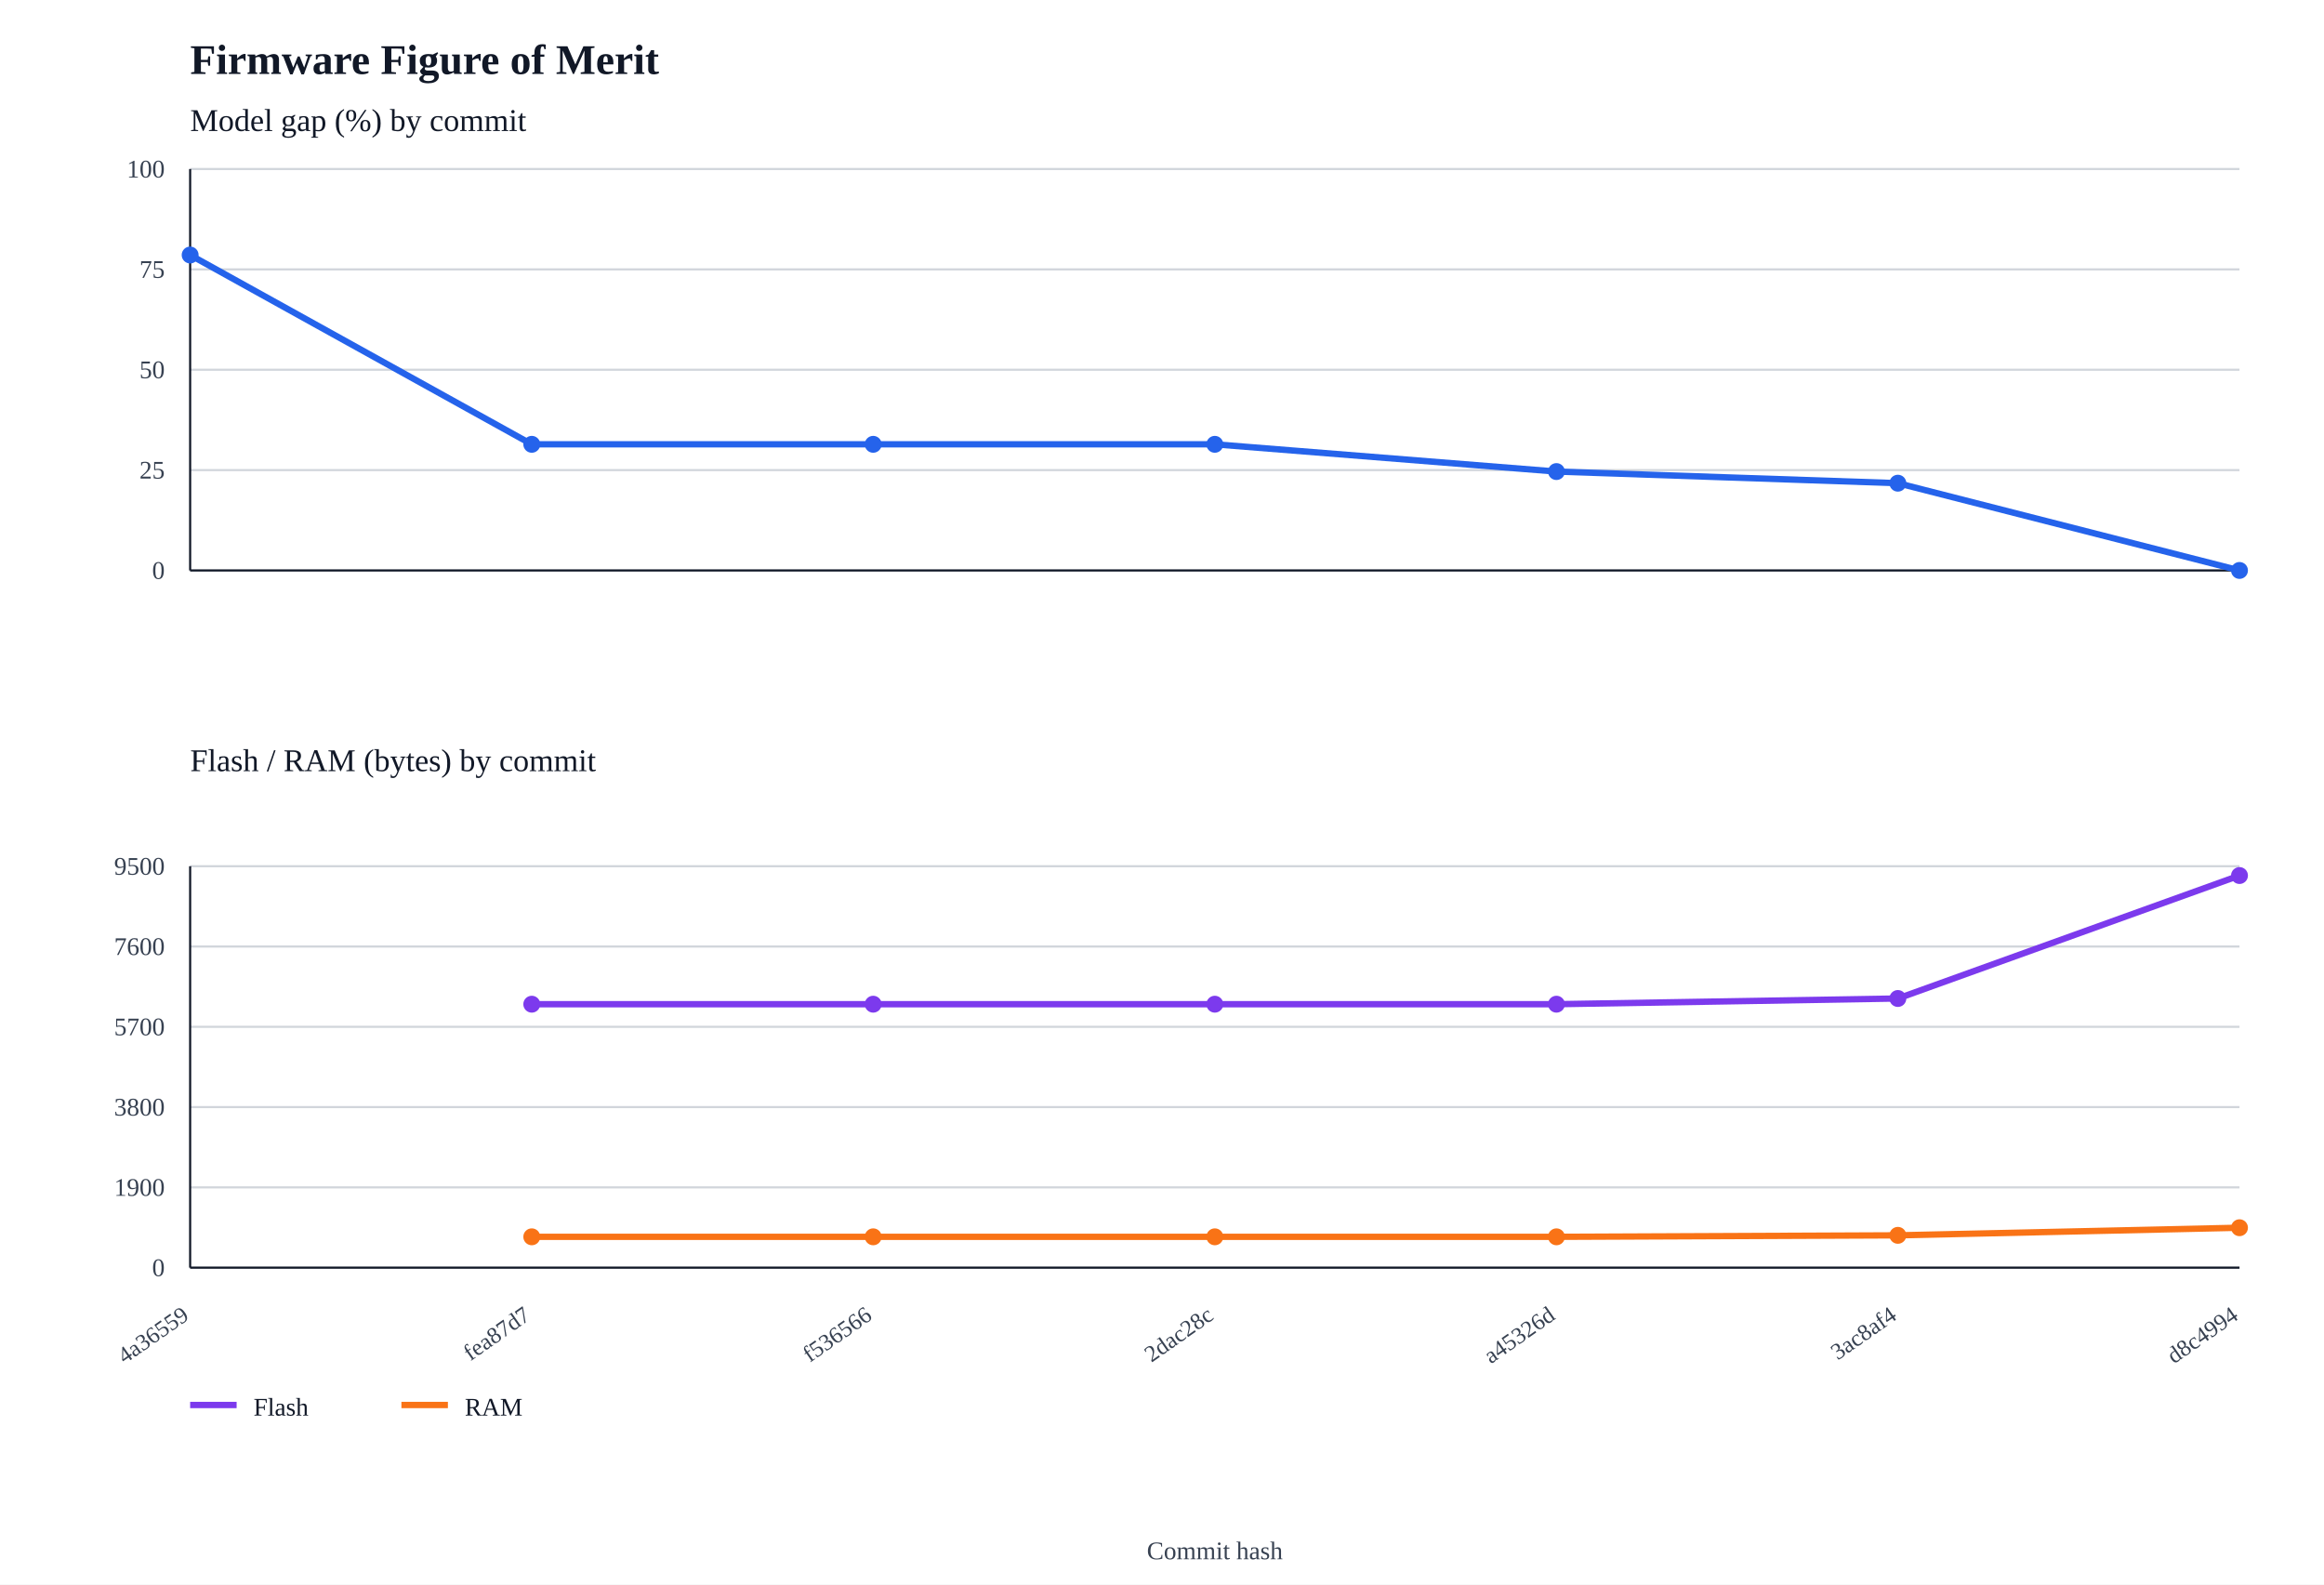
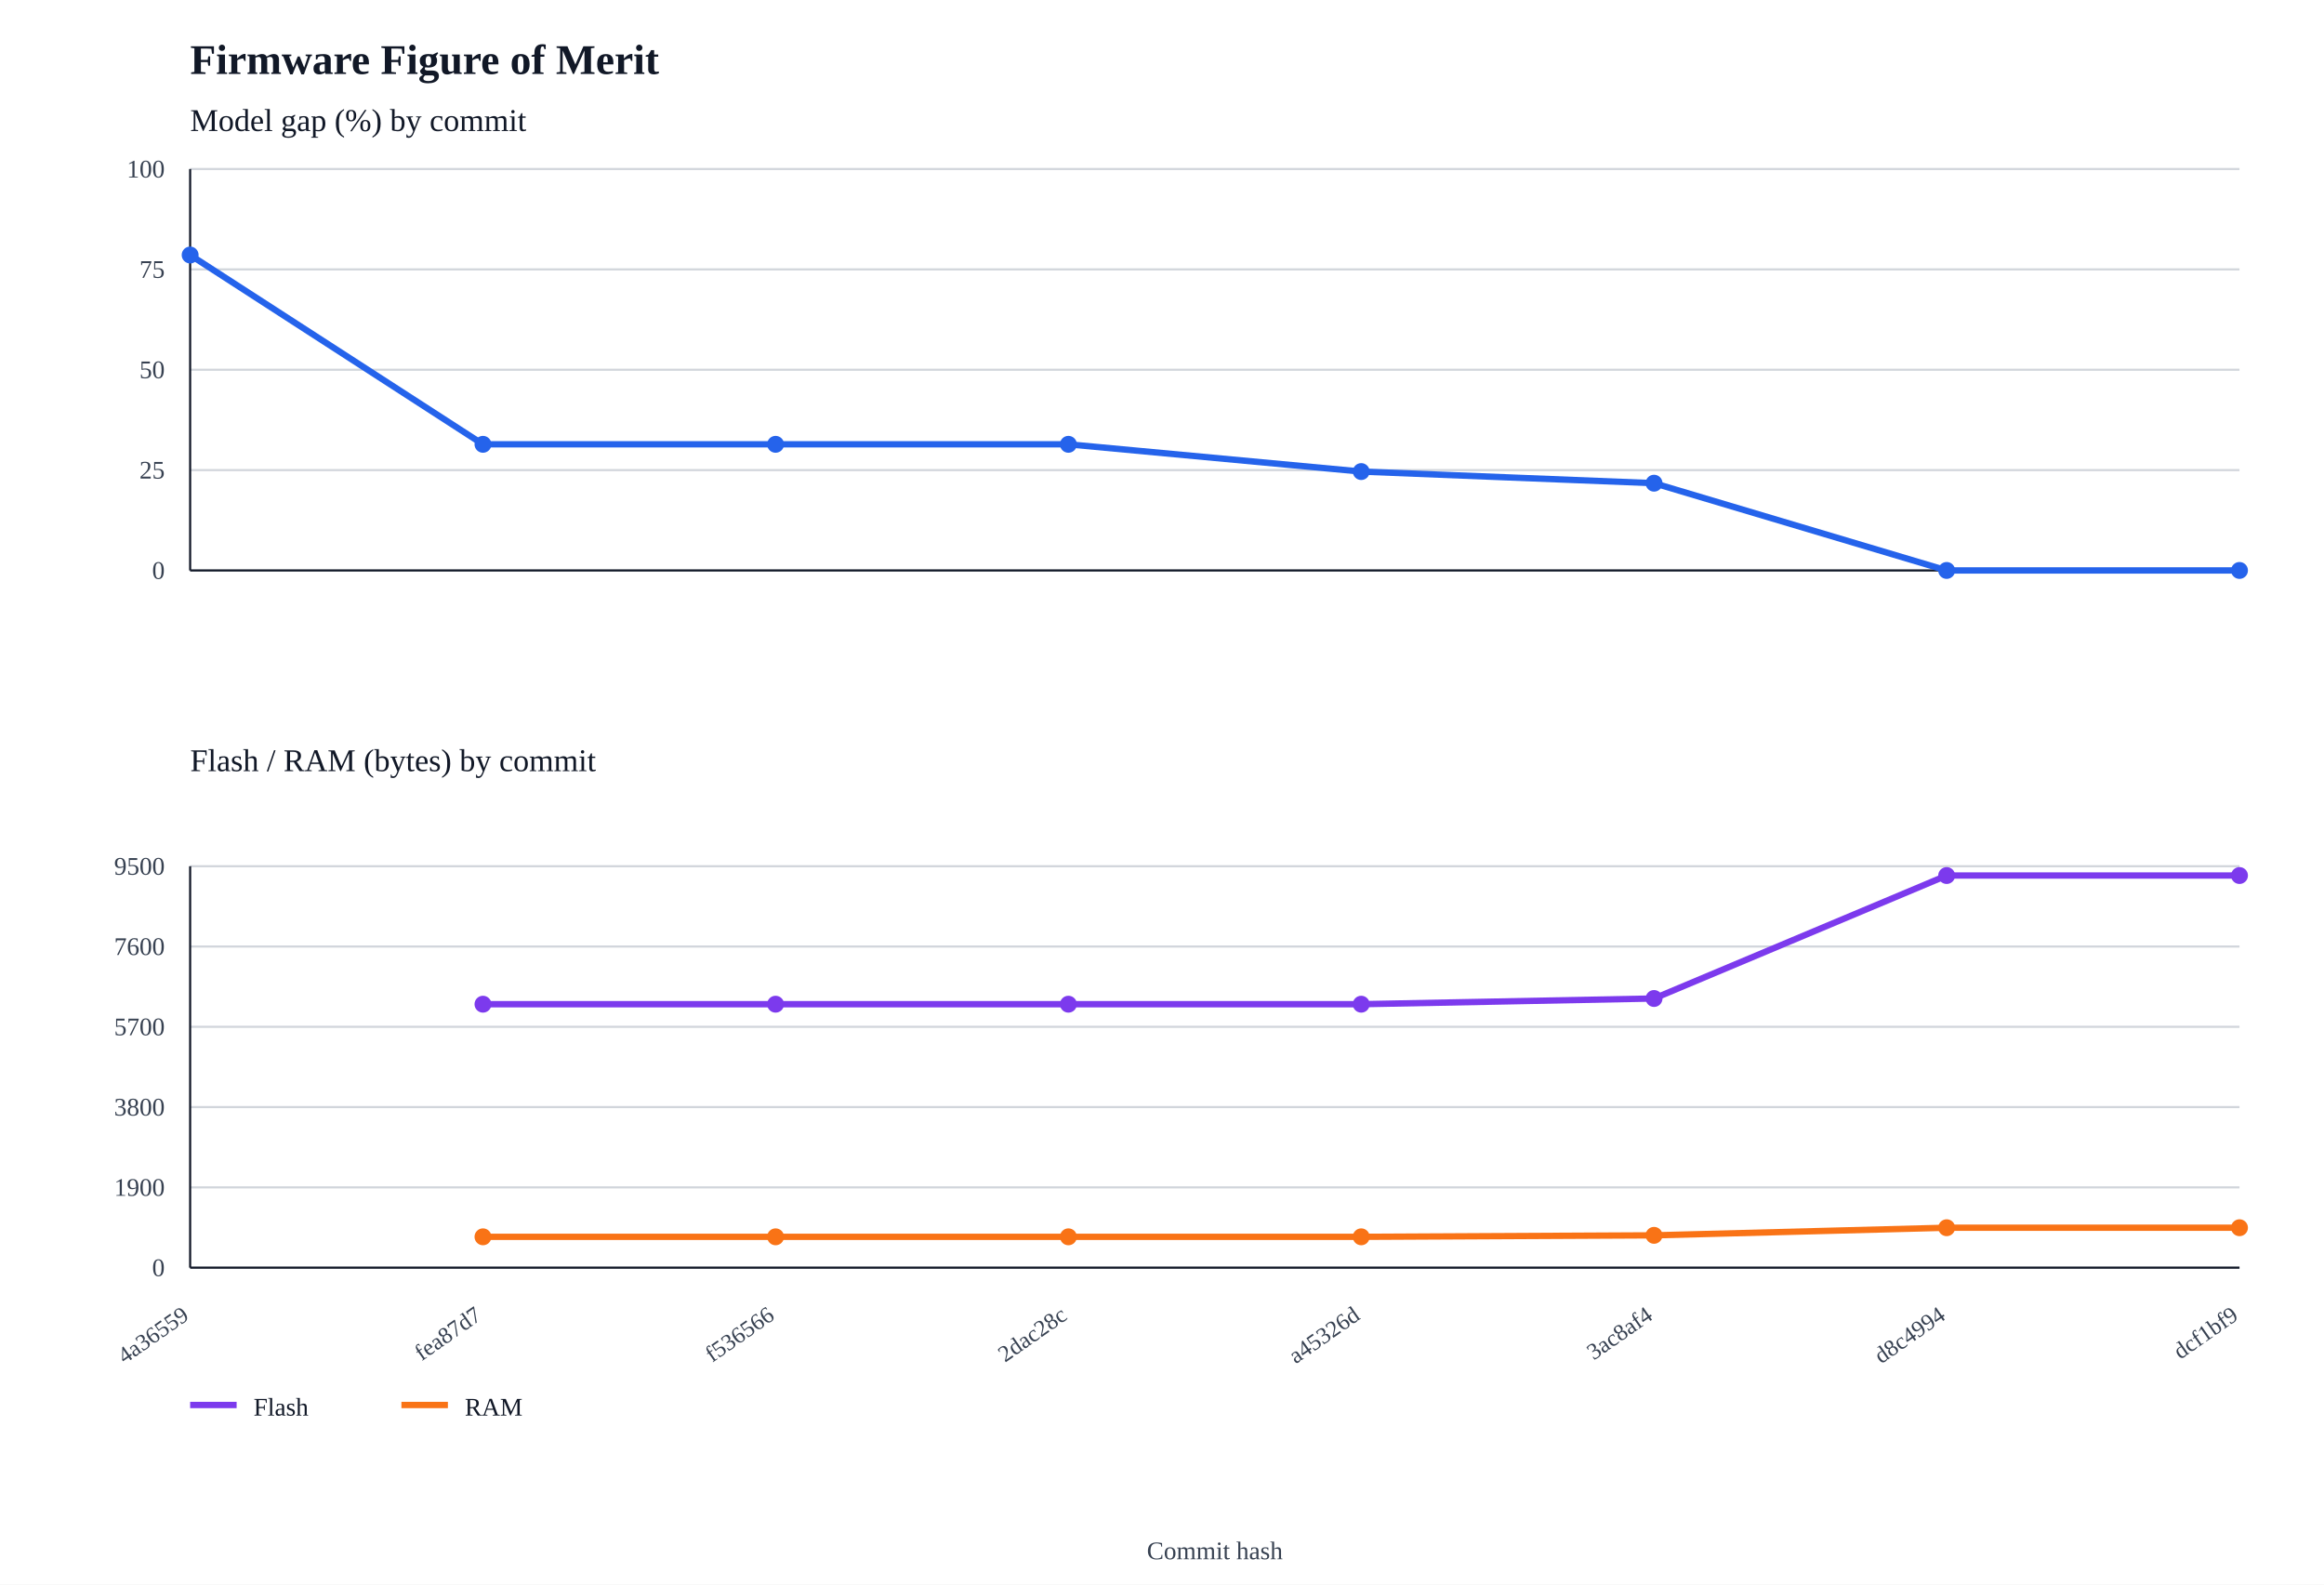
<svg xmlns="http://www.w3.org/2000/svg" width="1100" height="750" viewBox="0 0 1100 750">
  <rect width="100%" height="100%" fill="#ffffff" />
  <text x="90" y="35" font-size="20" font-weight="bold" fill="#111827">Firmware Figure of Merit</text>
  <text x="90" y="62" font-size="15" fill="#111827">Model gap (%) by commit</text>
  <line x1="90" y1="270" x2="1060" y2="270" stroke="#d1d5db" />
  <text x="78" y="274" text-anchor="end" font-size="12" fill="#374151">0</text>
  <line x1="90" y1="222.5" x2="1060" y2="222.5" stroke="#d1d5db" />
  <text x="78" y="226.5" text-anchor="end" font-size="12" fill="#374151">25</text>
  <line x1="90" y1="175" x2="1060" y2="175" stroke="#d1d5db" />
  <text x="78" y="179" text-anchor="end" font-size="12" fill="#374151">50</text>
  <line x1="90" y1="127.5" x2="1060" y2="127.5" stroke="#d1d5db" />
  <text x="78" y="131.5" text-anchor="end" font-size="12" fill="#374151">75</text>
  <line x1="90" y1="80" x2="1060" y2="80" stroke="#d1d5db" />
  <text x="78" y="84" text-anchor="end" font-size="12" fill="#374151">100</text>
  <line x1="90" y1="80" x2="90" y2="270" stroke="#111827" />
  <line x1="90" y1="270" x2="1060" y2="270" stroke="#111827" />
-   <polyline fill="none" stroke="#2563eb" stroke-width="3" points="90.0,120.7 251.7,210.3 413.3,210.3 575.0,210.3 736.7,223.2 898.3,228.7 1060.0,270.0" />
+   <polyline fill="none" stroke="#2563eb" stroke-width="3" points="90.0,120.7 228.6,210.3 367.1,210.3 505.7,210.3 644.3,223.2 782.9,228.7 921.4,270.0 1060.0,270.0" />
  <circle cx="90.0" cy="120.7" r="4" fill="#2563eb" />
-   <circle cx="251.7" cy="210.3" r="4" fill="#2563eb" />
-   <circle cx="413.3" cy="210.3" r="4" fill="#2563eb" />
-   <circle cx="575.0" cy="210.3" r="4" fill="#2563eb" />
-   <circle cx="736.7" cy="223.2" r="4" fill="#2563eb" />
-   <circle cx="898.3" cy="228.7" r="4" fill="#2563eb" />
+   <circle cx="228.6" cy="210.3" r="4" fill="#2563eb" />
+   <circle cx="367.1" cy="210.3" r="4" fill="#2563eb" />
+   <circle cx="505.7" cy="210.3" r="4" fill="#2563eb" />
+   <circle cx="644.3" cy="223.2" r="4" fill="#2563eb" />
+   <circle cx="782.9" cy="228.7" r="4" fill="#2563eb" />
+   <circle cx="921.4" cy="270.0" r="4" fill="#2563eb" />
  <circle cx="1060.0" cy="270.0" r="4" fill="#2563eb" />
  <text x="90" y="365" font-size="15" fill="#111827">Flash / RAM (bytes) by commit</text>
  <line x1="90" y1="600" x2="1060" y2="600" stroke="#d1d5db" />
  <text x="78" y="604" text-anchor="end" font-size="12" fill="#374151">0</text>
  <line x1="90" y1="562" x2="1060" y2="562" stroke="#d1d5db" />
  <text x="78" y="566" text-anchor="end" font-size="12" fill="#374151">1900</text>
  <line x1="90" y1="524" x2="1060" y2="524" stroke="#d1d5db" />
  <text x="78" y="528" text-anchor="end" font-size="12" fill="#374151">3800</text>
  <line x1="90" y1="486" x2="1060" y2="486" stroke="#d1d5db" />
  <text x="78" y="490" text-anchor="end" font-size="12" fill="#374151">5700</text>
  <line x1="90" y1="448" x2="1060" y2="448" stroke="#d1d5db" />
  <text x="78" y="452" text-anchor="end" font-size="12" fill="#374151">7600</text>
  <line x1="90" y1="410" x2="1060" y2="410" stroke="#d1d5db" />
  <text x="78" y="414" text-anchor="end" font-size="12" fill="#374151">9500</text>
  <line x1="90" y1="410" x2="90" y2="600" stroke="#111827" />
  <line x1="90" y1="600" x2="1060" y2="600" stroke="#111827" />
-   <polyline fill="none" stroke="#7c3aed" stroke-width="3" points="251.7,475.3 413.3,475.3 575.0,475.3 736.7,475.3 898.3,472.6 1060.0,414.4" />
-   <polyline fill="none" stroke="#f97316" stroke-width="3" points="251.7,585.4 413.3,585.4 575.0,585.4 736.7,585.4 898.3,584.7 1060.0,581.1" />
-   <circle cx="251.7" cy="475.3" r="4" fill="#7c3aed" />
-   <circle cx="413.3" cy="475.3" r="4" fill="#7c3aed" />
-   <circle cx="575.0" cy="475.3" r="4" fill="#7c3aed" />
-   <circle cx="736.7" cy="475.3" r="4" fill="#7c3aed" />
-   <circle cx="898.3" cy="472.6" r="4" fill="#7c3aed" />
+   <polyline fill="none" stroke="#7c3aed" stroke-width="3" points="228.6,475.3 367.1,475.3 505.7,475.3 644.3,475.3 782.9,472.6 921.4,414.4 1060.0,414.4" />
+   <polyline fill="none" stroke="#f97316" stroke-width="3" points="228.6,585.4 367.1,585.4 505.7,585.4 644.3,585.4 782.9,584.7 921.4,581.1 1060.0,581.1" />
+   <circle cx="228.6" cy="475.3" r="4" fill="#7c3aed" />
+   <circle cx="367.1" cy="475.3" r="4" fill="#7c3aed" />
+   <circle cx="505.7" cy="475.3" r="4" fill="#7c3aed" />
+   <circle cx="644.3" cy="475.3" r="4" fill="#7c3aed" />
+   <circle cx="782.9" cy="472.6" r="4" fill="#7c3aed" />
+   <circle cx="921.4" cy="414.4" r="4" fill="#7c3aed" />
  <circle cx="1060.0" cy="414.4" r="4" fill="#7c3aed" />
-   <circle cx="251.7" cy="585.4" r="4" fill="#f97316" />
-   <circle cx="413.3" cy="585.4" r="4" fill="#f97316" />
-   <circle cx="575.0" cy="585.4" r="4" fill="#f97316" />
-   <circle cx="736.7" cy="585.4" r="4" fill="#f97316" />
-   <circle cx="898.3" cy="584.7" r="4" fill="#f97316" />
+   <circle cx="228.6" cy="585.4" r="4" fill="#f97316" />
+   <circle cx="367.1" cy="585.4" r="4" fill="#f97316" />
+   <circle cx="505.7" cy="585.4" r="4" fill="#f97316" />
+   <circle cx="644.3" cy="585.4" r="4" fill="#f97316" />
+   <circle cx="782.9" cy="584.7" r="4" fill="#f97316" />
+   <circle cx="921.4" cy="581.1" r="4" fill="#f97316" />
  <circle cx="1060.0" cy="581.1" r="4" fill="#f97316" />
  <line x1="90" y1="665" x2="112" y2="665" stroke="#7c3aed" stroke-width="3" />
  <text x="120" y="670" font-size="12" fill="#111827">Flash</text>
  <line x1="190" y1="665" x2="212" y2="665" stroke="#f97316" stroke-width="3" />
  <text x="220" y="670" font-size="12" fill="#111827">RAM</text>
  <text x="90" y="624" text-anchor="end" transform="rotate(-35 90 624)" font-size="11" fill="#374151">4a36559</text>
-   <text x="251.667" y="624" text-anchor="end" transform="rotate(-35 251.6667 624)" font-size="11" fill="#374151">fea87d7</text>
-   <text x="413.333" y="624" text-anchor="end" transform="rotate(-35 413.3333 624)" font-size="11" fill="#374151">f536566</text>
-   <text x="575" y="624" text-anchor="end" transform="rotate(-35 575 624)" font-size="11" fill="#374151">2dac28c</text>
-   <text x="736.667" y="624" text-anchor="end" transform="rotate(-35 736.6667 624)" font-size="11" fill="#374151">a45326d</text>
-   <text x="898.333" y="624" text-anchor="end" transform="rotate(-35 898.3333 624)" font-size="11" fill="#374151">3ac8af4</text>
-   <text x="1060" y="624" text-anchor="end" transform="rotate(-35 1060 624)" font-size="11" fill="#374151">d8c4994</text>
+   <text x="228.571" y="624" text-anchor="end" transform="rotate(-35 228.5714 624)" font-size="11" fill="#374151">fea87d7</text>
+   <text x="367.143" y="624" text-anchor="end" transform="rotate(-35 367.1429 624)" font-size="11" fill="#374151">f536566</text>
+   <text x="505.714" y="624" text-anchor="end" transform="rotate(-35 505.7143 624)" font-size="11" fill="#374151">2dac28c</text>
+   <text x="644.286" y="624" text-anchor="end" transform="rotate(-35 644.2857 624)" font-size="11" fill="#374151">a45326d</text>
+   <text x="782.857" y="624" text-anchor="end" transform="rotate(-35 782.8571 624)" font-size="11" fill="#374151">3ac8af4</text>
+   <text x="921.429" y="624" text-anchor="end" transform="rotate(-35 921.4286 624)" font-size="11" fill="#374151">d8c4994</text>
+   <text x="1060" y="624" text-anchor="end" transform="rotate(-35 1060 624)" font-size="11" fill="#374151">dcf1bf9</text>
  <text x="575" y="738" text-anchor="middle" font-size="12" fill="#374151">Commit hash</text>
</svg>
